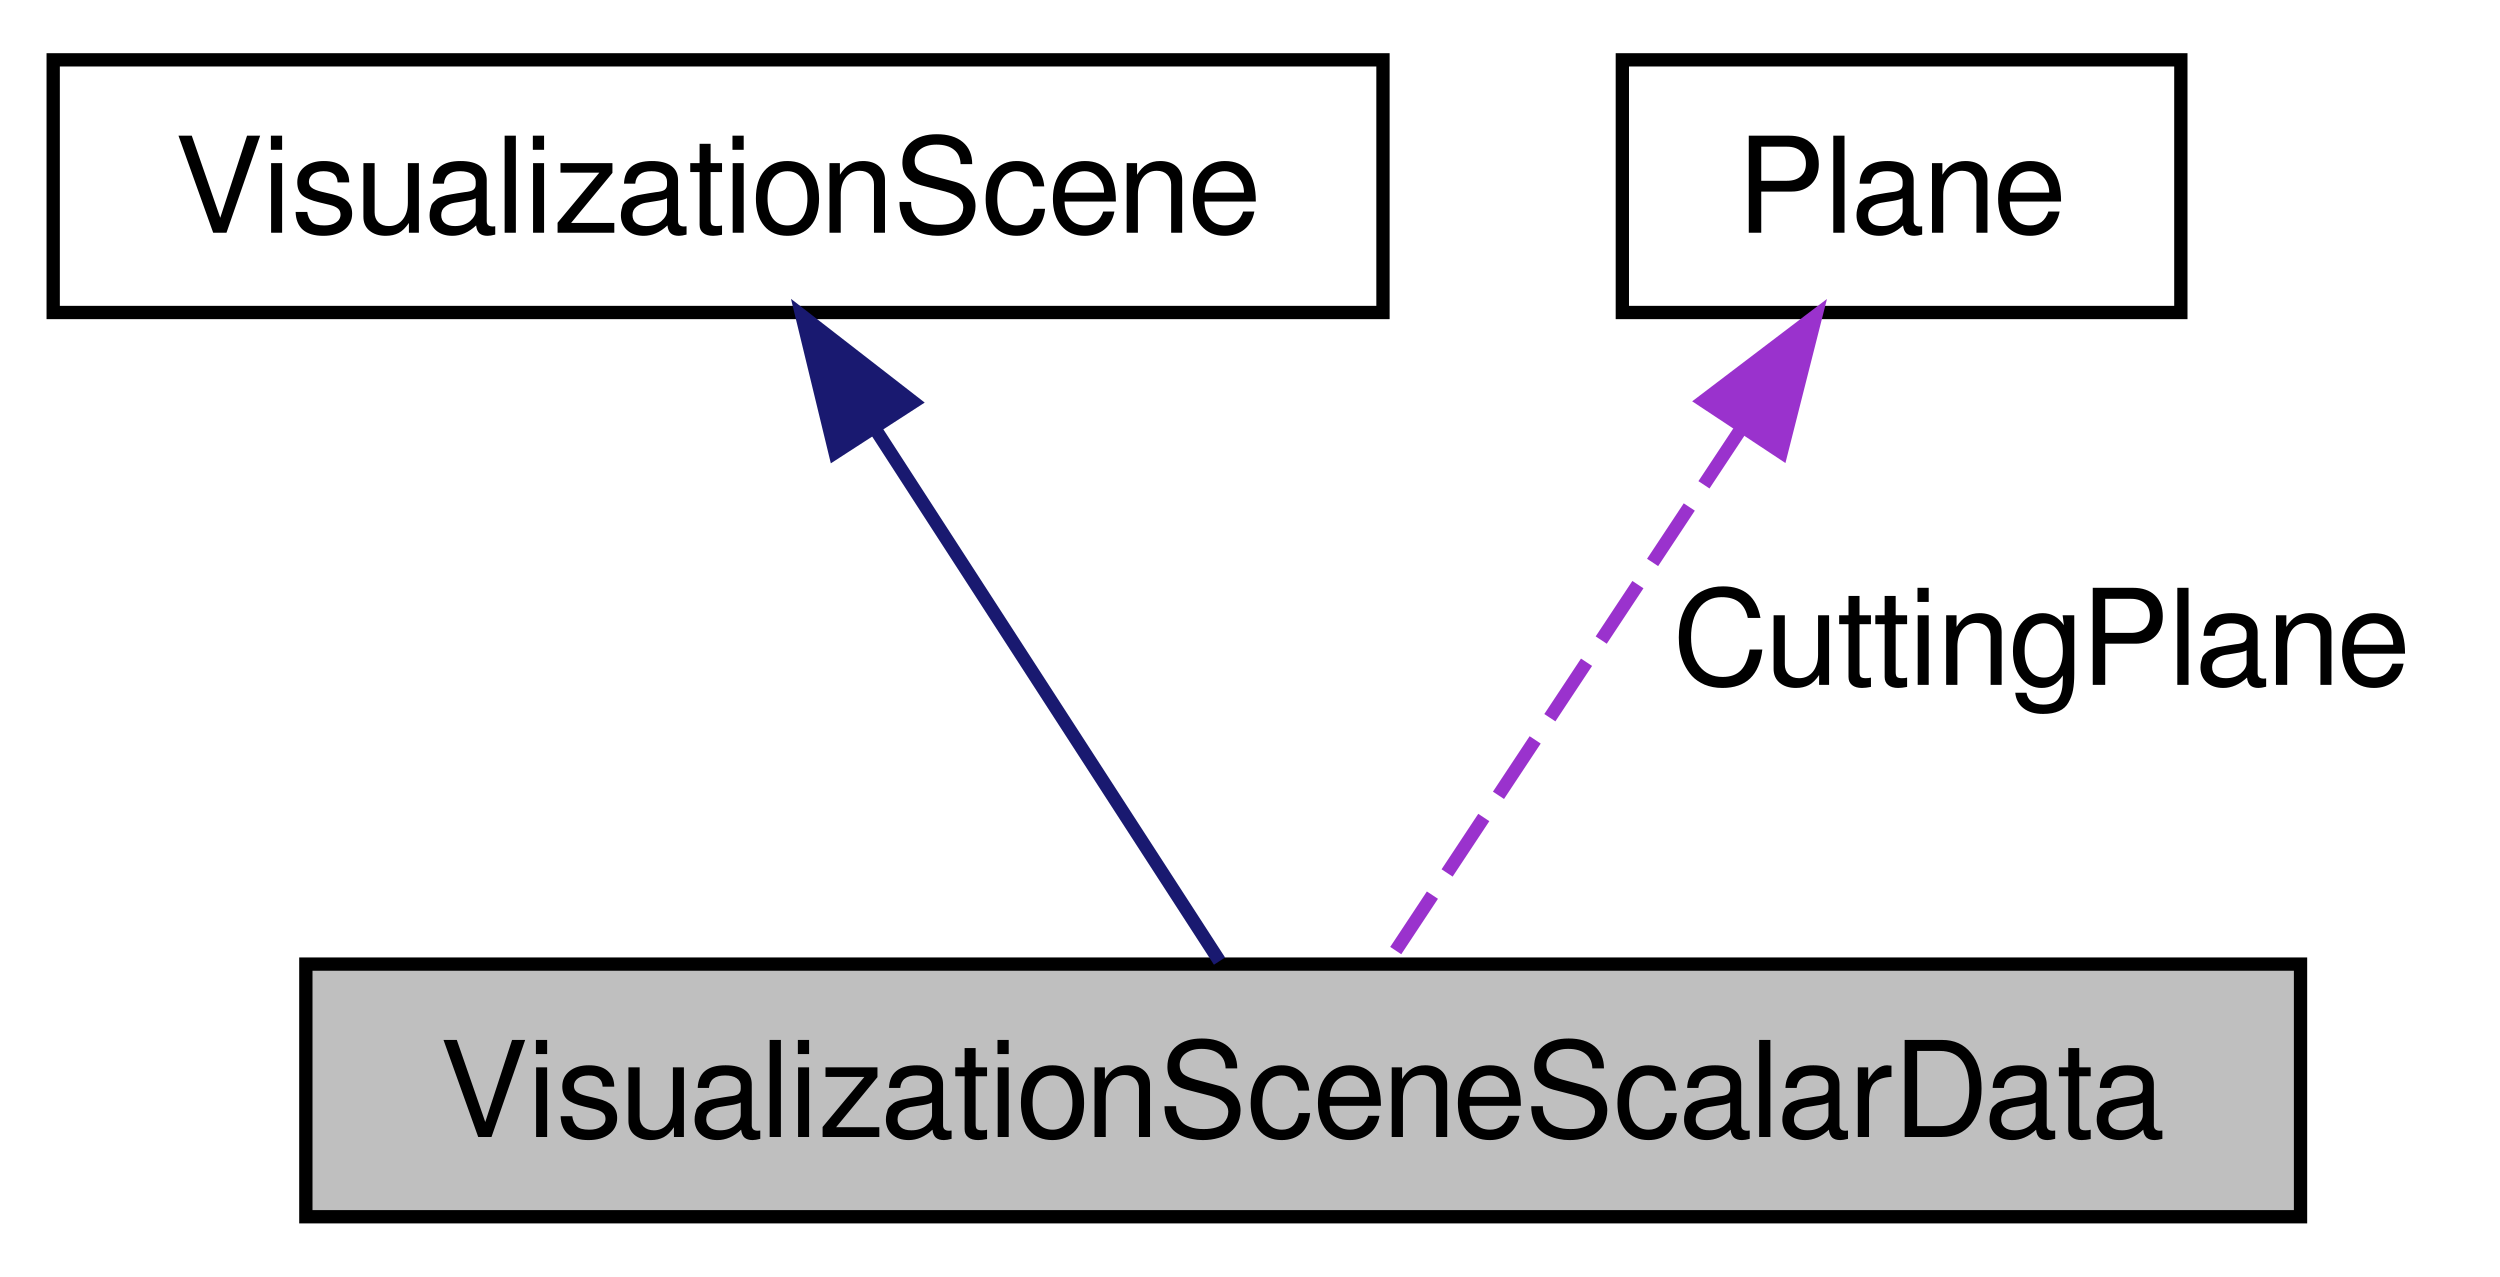
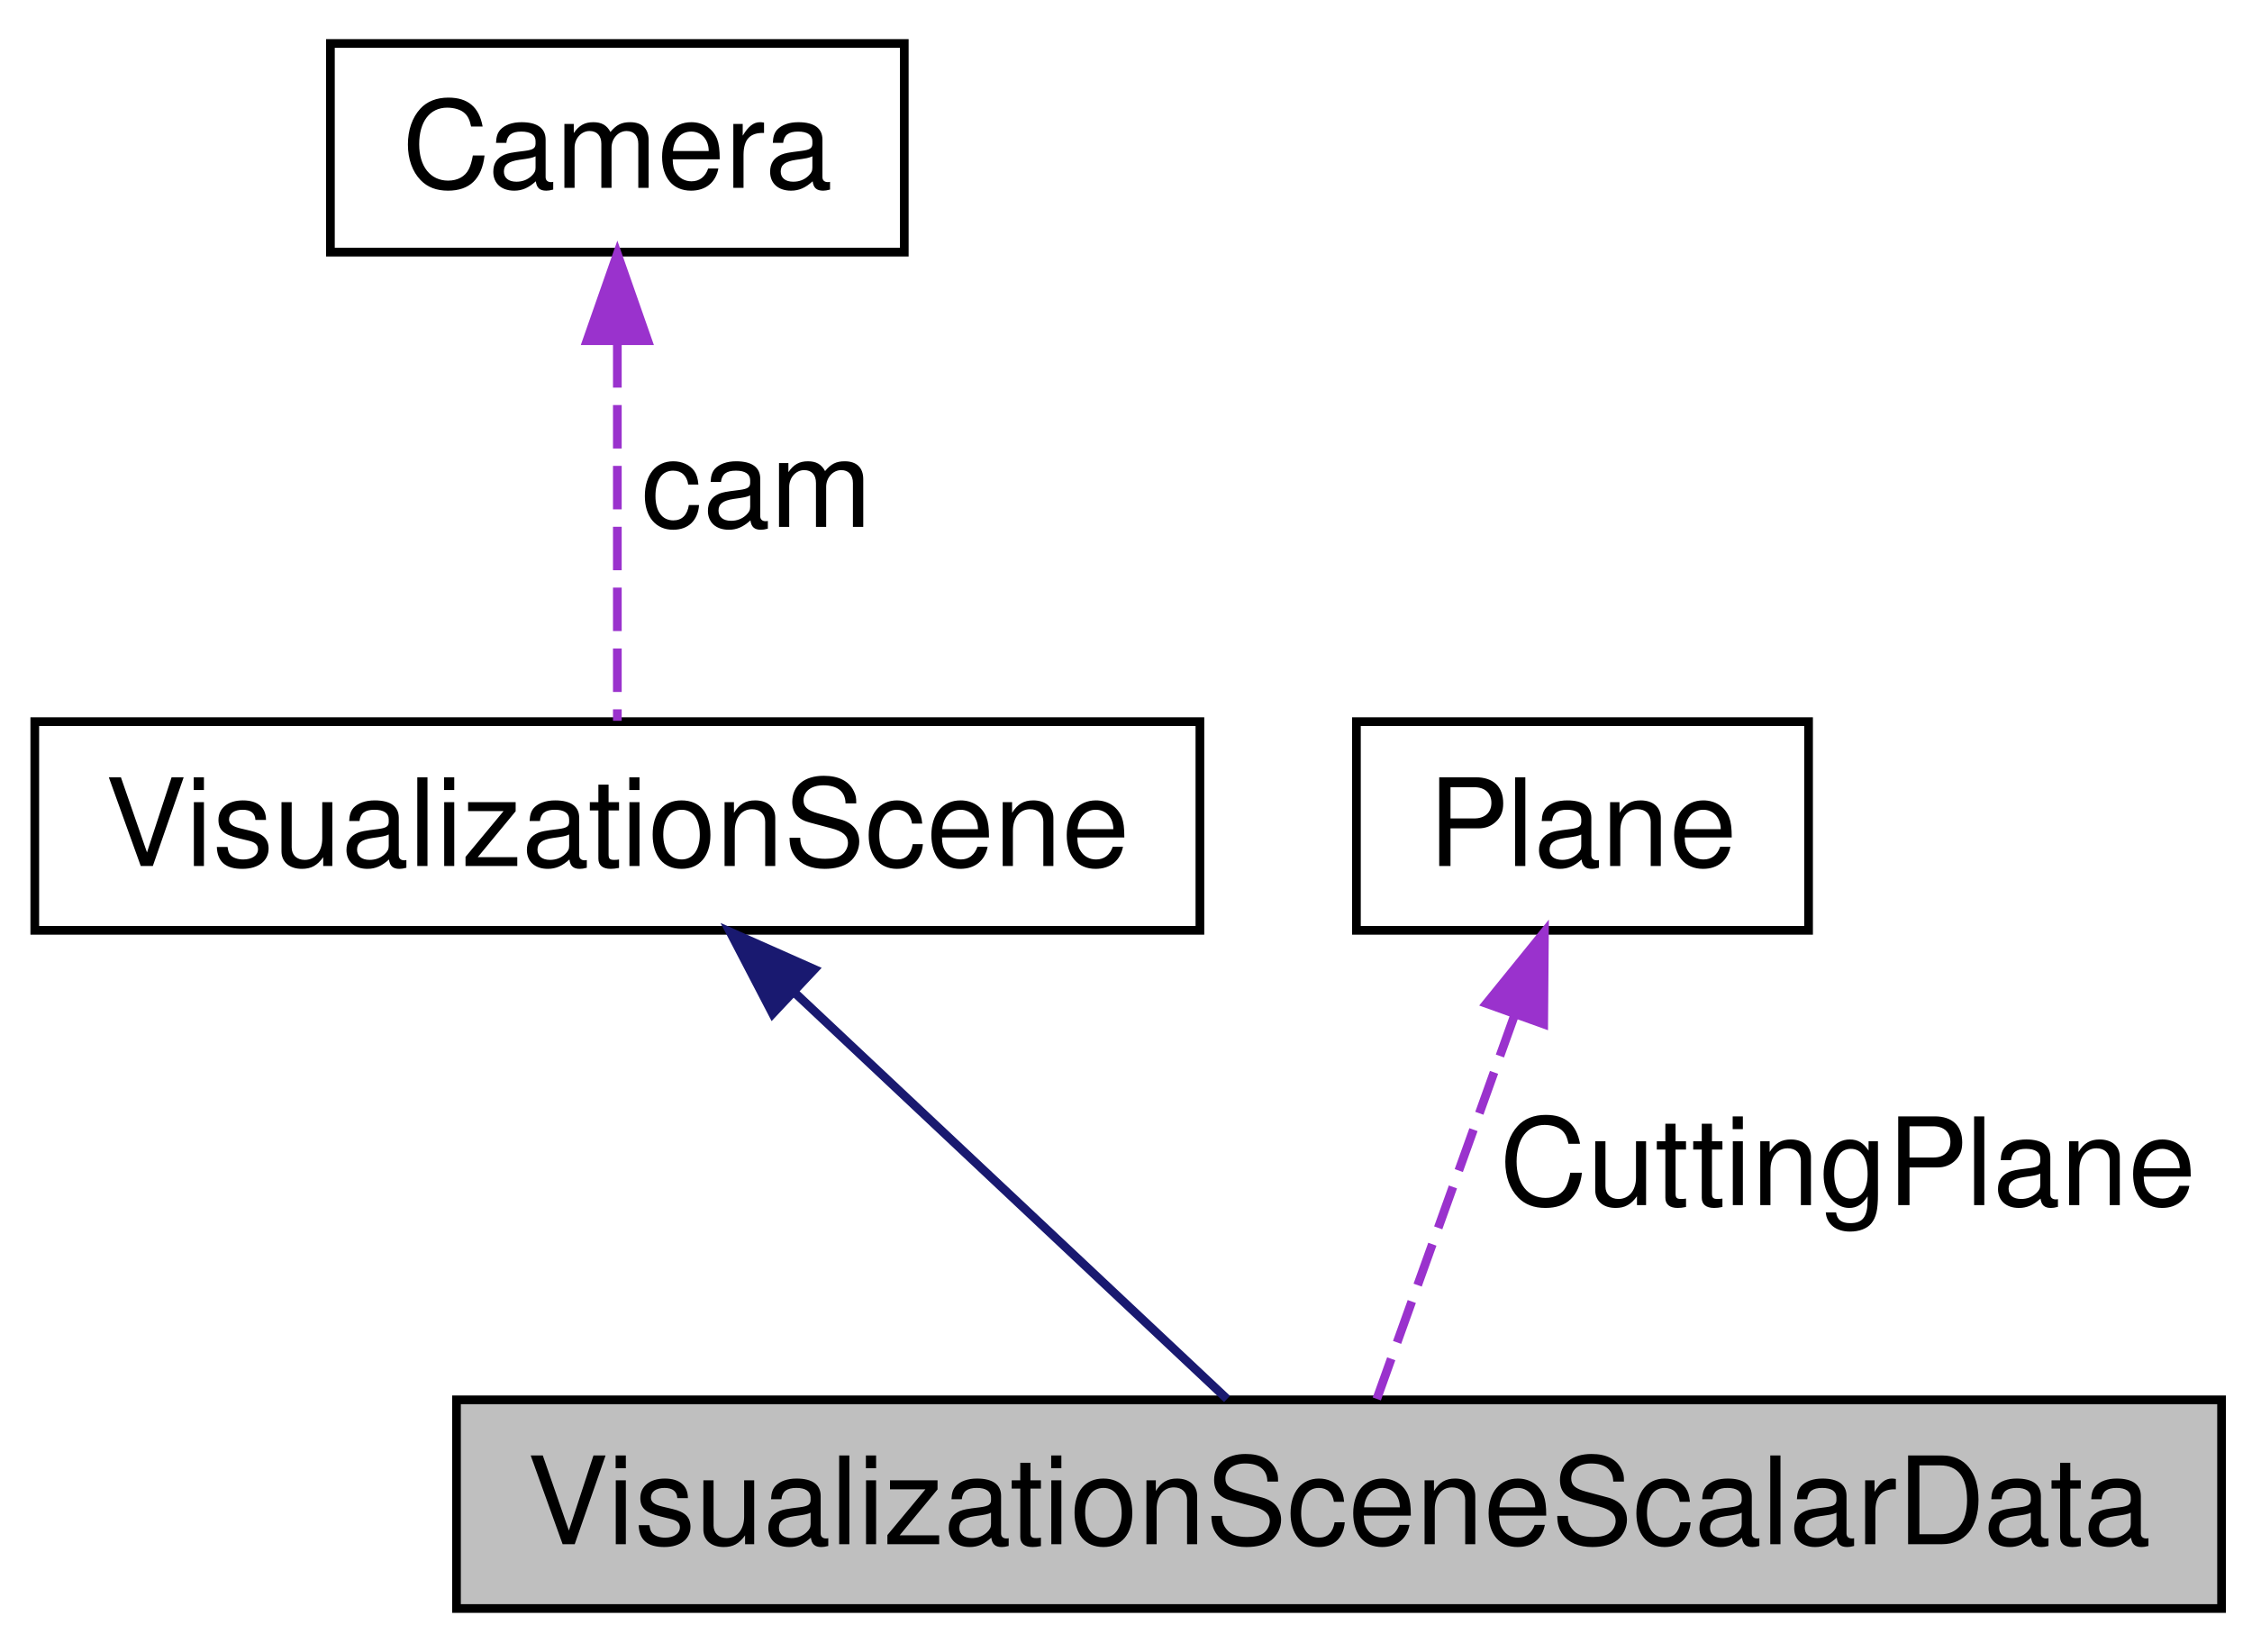
- <svg xmlns="http://www.w3.org/2000/svg" xmlns:xlink="http://www.w3.org/1999/xlink" width="188pt" height="96pt" viewBox="0.00 0.00 188.00 96.00">
-   <g id="graph1" class="graph" transform="scale(1 1) rotate(0) translate(4 92)">
-     <polygon fill="white" stroke="white" points="-4,5 -4,-92 185,-92 185,5 -4,5" />
+ <svg xmlns="http://www.w3.org/2000/svg" xmlns:xlink="http://www.w3.org/1999/xlink" width="259pt" height="190pt" viewBox="0.00 0.00 259.00 190.00">
+   <g id="graph1" class="graph" transform="scale(1 1) rotate(0) translate(4 186)">
+     <polygon fill="white" stroke="white" points="-4,5 -4,-186 256,-186 256,5 -4,5" />
    <g id="node1" class="node">
-       <polygon fill="#bfbfbf" stroke="black" points="19,-0.5 19,-19.5 169,-19.5 169,-0.5 19,-0.5" />
-       <text text-anchor="middle" x="94" y="-6.5" font-family="FreeSans" font-size="10.00">VisualizationSceneScalarData</text>
+       <polygon fill="#bfbfbf" stroke="black" points="48.5,-1 48.5,-25 251.5,-25 251.5,-1 48.5,-1" />
+       <text text-anchor="middle" x="150" y="-8.4" font-family="Helvetica,sans-Serif" font-size="14.00">VisualizationSceneScalarData</text>
    </g>
    <g id="node2" class="node">
      <a xlink:href="classVisualizationScene.html" target="_top" xlink:title="VisualizationScene">
-         <polygon fill="white" stroke="black" points="0,-68.5 0,-87.5 100,-87.5 100,-68.5 0,-68.5" />
-         <text text-anchor="middle" x="50" y="-74.5" font-family="FreeSans" font-size="10.00">VisualizationScene</text>
+         <polygon fill="white" stroke="black" points="0,-79 0,-103 134,-103 134,-79 0,-79" />
+         <text text-anchor="middle" x="67" y="-86.4" font-family="Helvetica,sans-Serif" font-size="14.00">VisualizationScene</text>
      </a>
    </g>
    <g id="edge2" class="edge">
-       <path fill="none" stroke="midnightblue" d="M61.834,-59.711C70.162,-46.841 80.982,-30.119 87.708,-19.725" />
-       <polygon fill="midnightblue" stroke="midnightblue" points="58.798,-57.96 56.304,-68.257 64.675,-61.763 58.798,-57.96" />
+       <path fill="none" stroke="midnightblue" d="M87.533,-71.704C103.053,-57.119 123.879,-37.548 137.122,-25.102" />
+       <polygon fill="midnightblue" stroke="midnightblue" points="84.859,-69.414 79.969,-78.812 89.653,-74.515 84.859,-69.414" />
    </g>
    <g id="node4" class="node">
-       <a xlink:href="classPlane.html" target="_top" xlink:title="Plane">
-         <polygon fill="white" stroke="black" points="118,-68.5 118,-87.5 160,-87.5 160,-68.5 118,-68.5" />
-         <text text-anchor="middle" x="139" y="-74.5" font-family="FreeSans" font-size="10.00">Plane</text>
+       <a xlink:href="classCamera.html" target="_top" xlink:title="Camera">
+         <polygon fill="white" stroke="black" points="34,-157 34,-181 100,-181 100,-157 34,-157" />
+         <text text-anchor="middle" x="67" y="-164.4" font-family="Helvetica,sans-Serif" font-size="14.00">Camera</text>
      </a>
    </g>
    <g id="edge4" class="edge">
-       <path fill="none" stroke="#9a32cd" stroke-dasharray="5,2" d="M126.897,-59.711C118.38,-46.841 107.314,-30.119 100.435,-19.725" />
-       <polygon fill="#9a32cd" stroke="#9a32cd" points="124.115,-61.849 132.553,-68.257 129.953,-57.986 124.115,-61.849" />
-       <text text-anchor="middle" x="149.5" y="-40.5" font-family="FreeSans" font-size="10.00"> CuttingPlane</text>
+       <path fill="none" stroke="#9a32cd" stroke-dasharray="5,2" d="M67,-146.417C67,-132.285 67,-114.634 67,-103.102" />
+       <polygon fill="#9a32cd" stroke="#9a32cd" points="63.5,-146.812 67,-156.812 70.5,-146.813 63.5,-146.812" />
+       <text text-anchor="middle" x="83" y="-125.4" font-family="Helvetica,sans-Serif" font-size="14.00"> cam</text>
+     </g>
+     <g id="node6" class="node">
+       <a xlink:href="classPlane.html" target="_top" xlink:title="Plane">
+         <polygon fill="white" stroke="black" points="152,-79 152,-103 204,-103 204,-79 152,-79" />
+         <text text-anchor="middle" x="178" y="-86.4" font-family="Helvetica,sans-Serif" font-size="14.00">Plane</text>
+       </a>
+     </g>
+     <g id="edge6" class="edge">
+       <path fill="none" stroke="#9a32cd" stroke-dasharray="5,2" d="M170.193,-69.252C165.072,-54.986 158.566,-36.863 154.344,-25.102" />
+       <polygon fill="#9a32cd" stroke="#9a32cd" points="166.952,-70.583 173.625,-78.812 173.54,-68.218 166.952,-70.583" />
+       <text text-anchor="middle" x="208.5" y="-47.4" font-family="Helvetica,sans-Serif" font-size="14.00"> CuttingPlane</text>
    </g>
  </g>
</svg>
